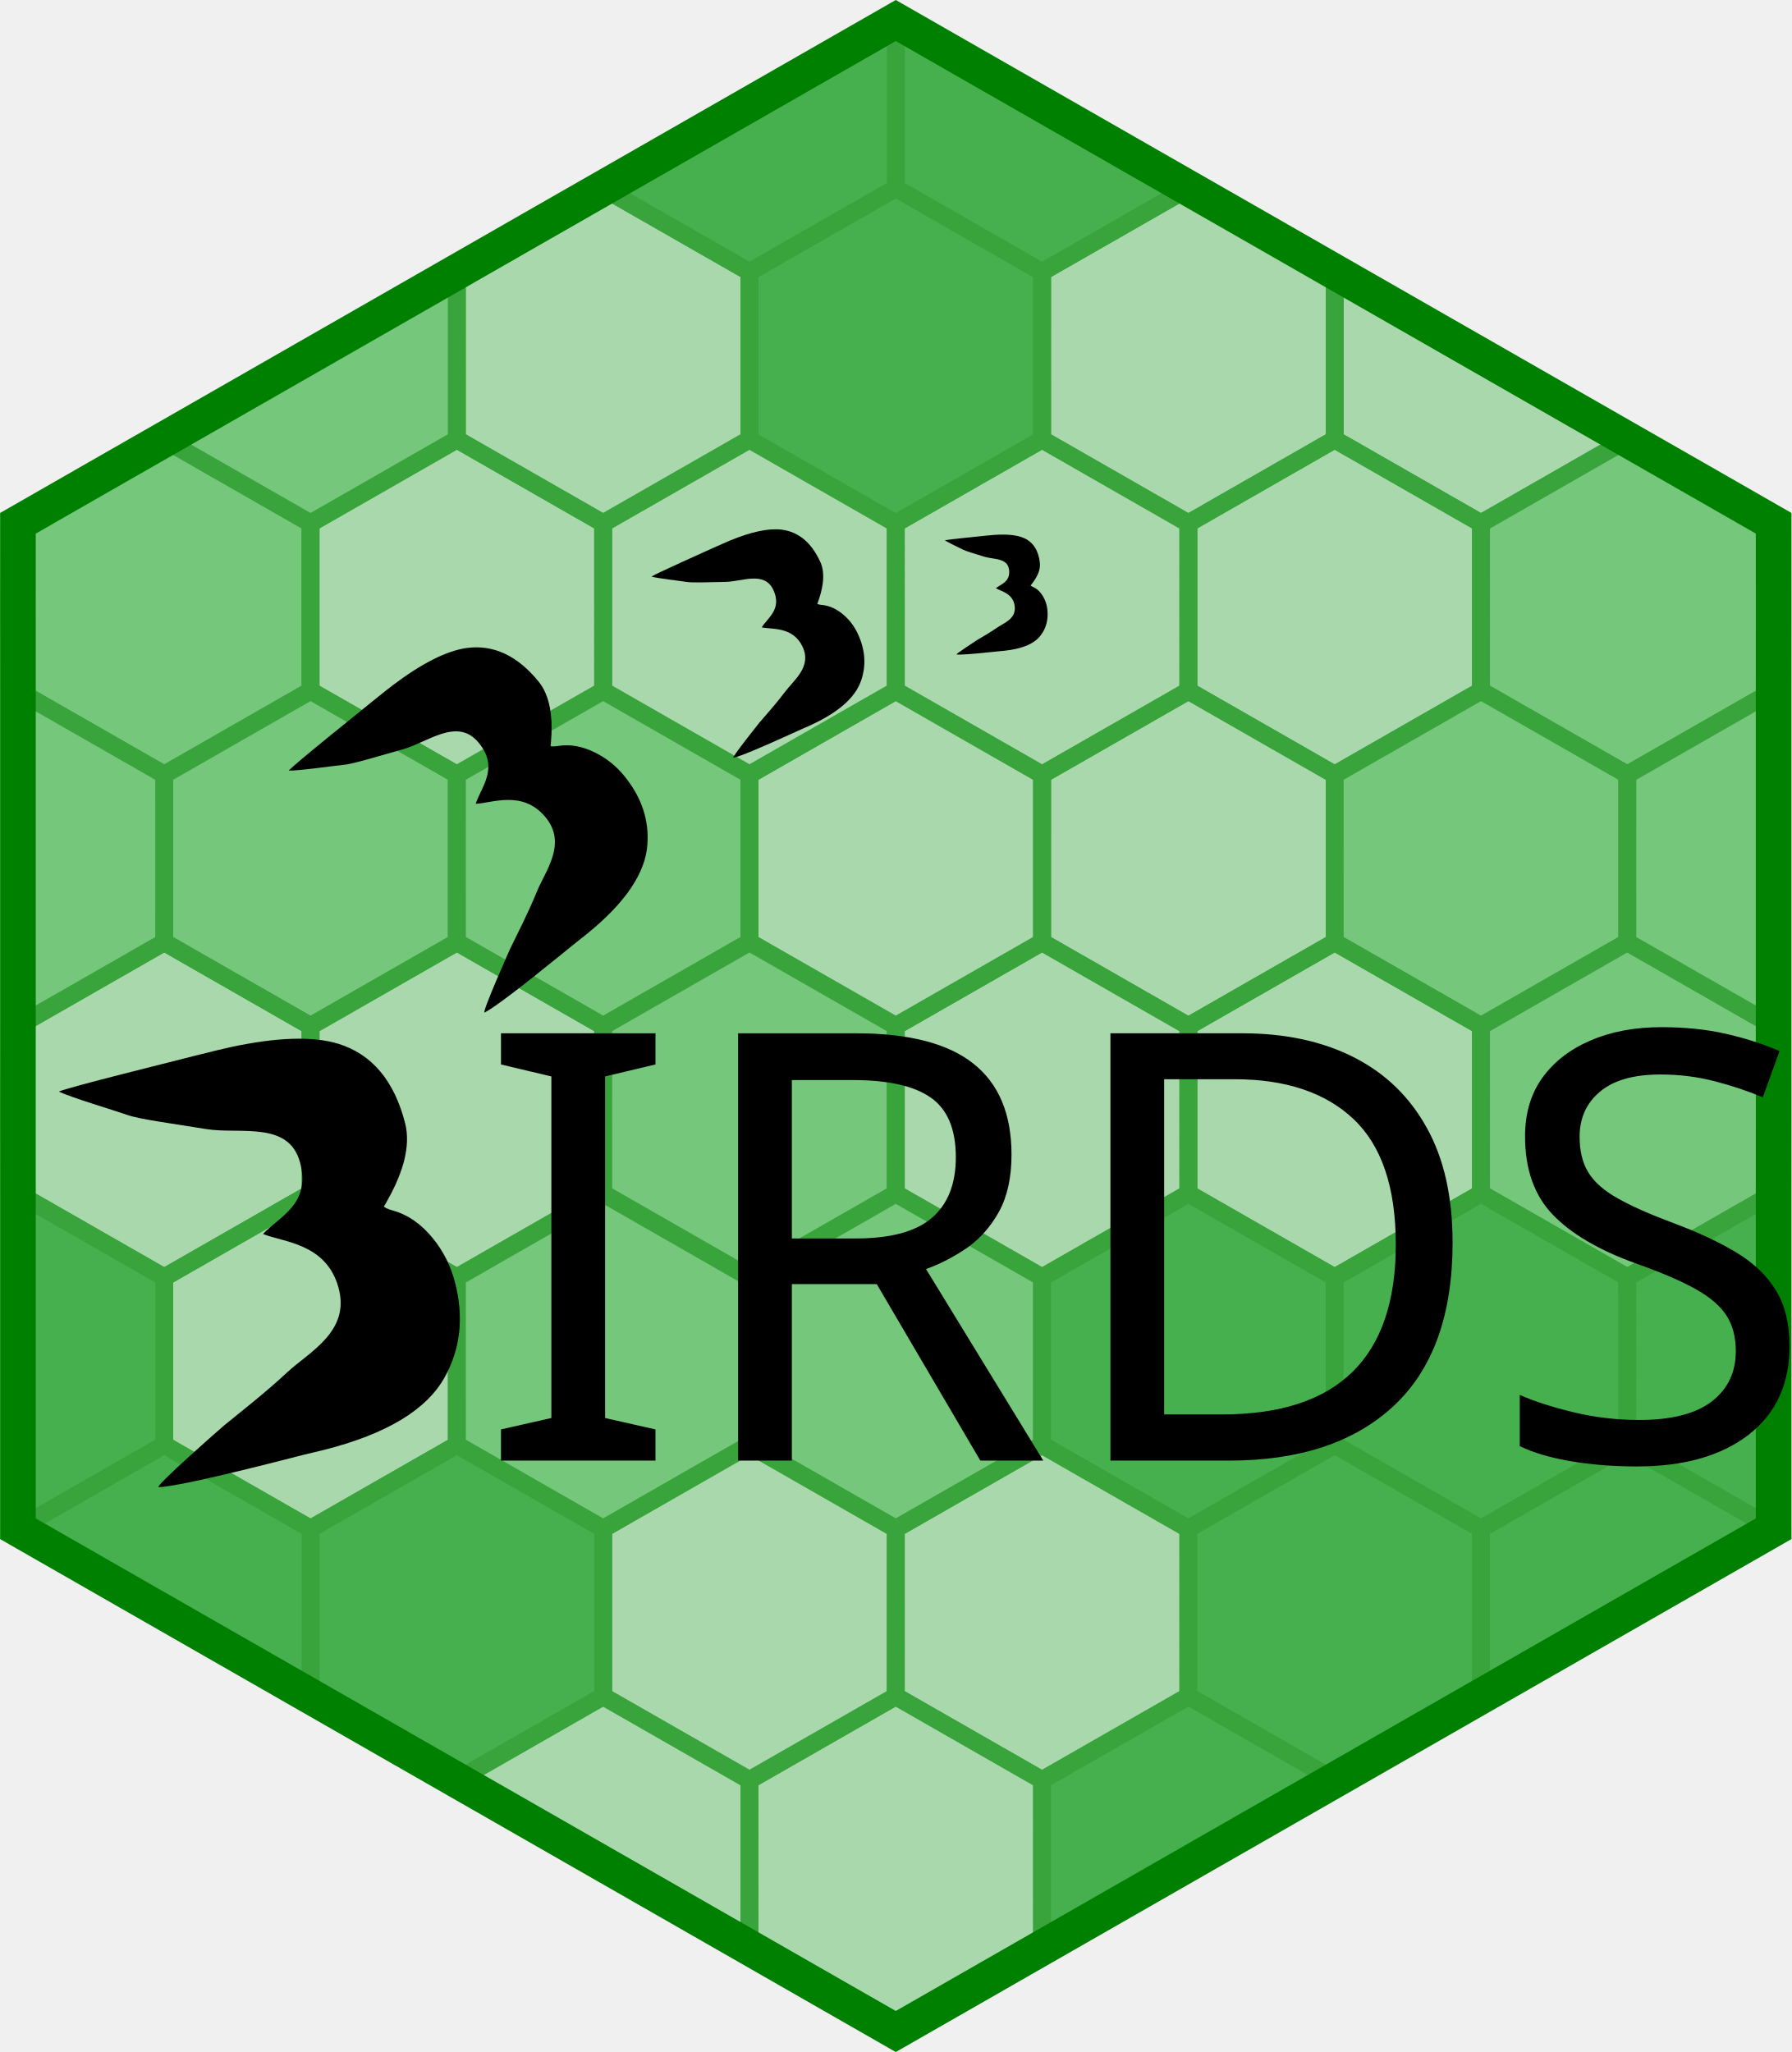
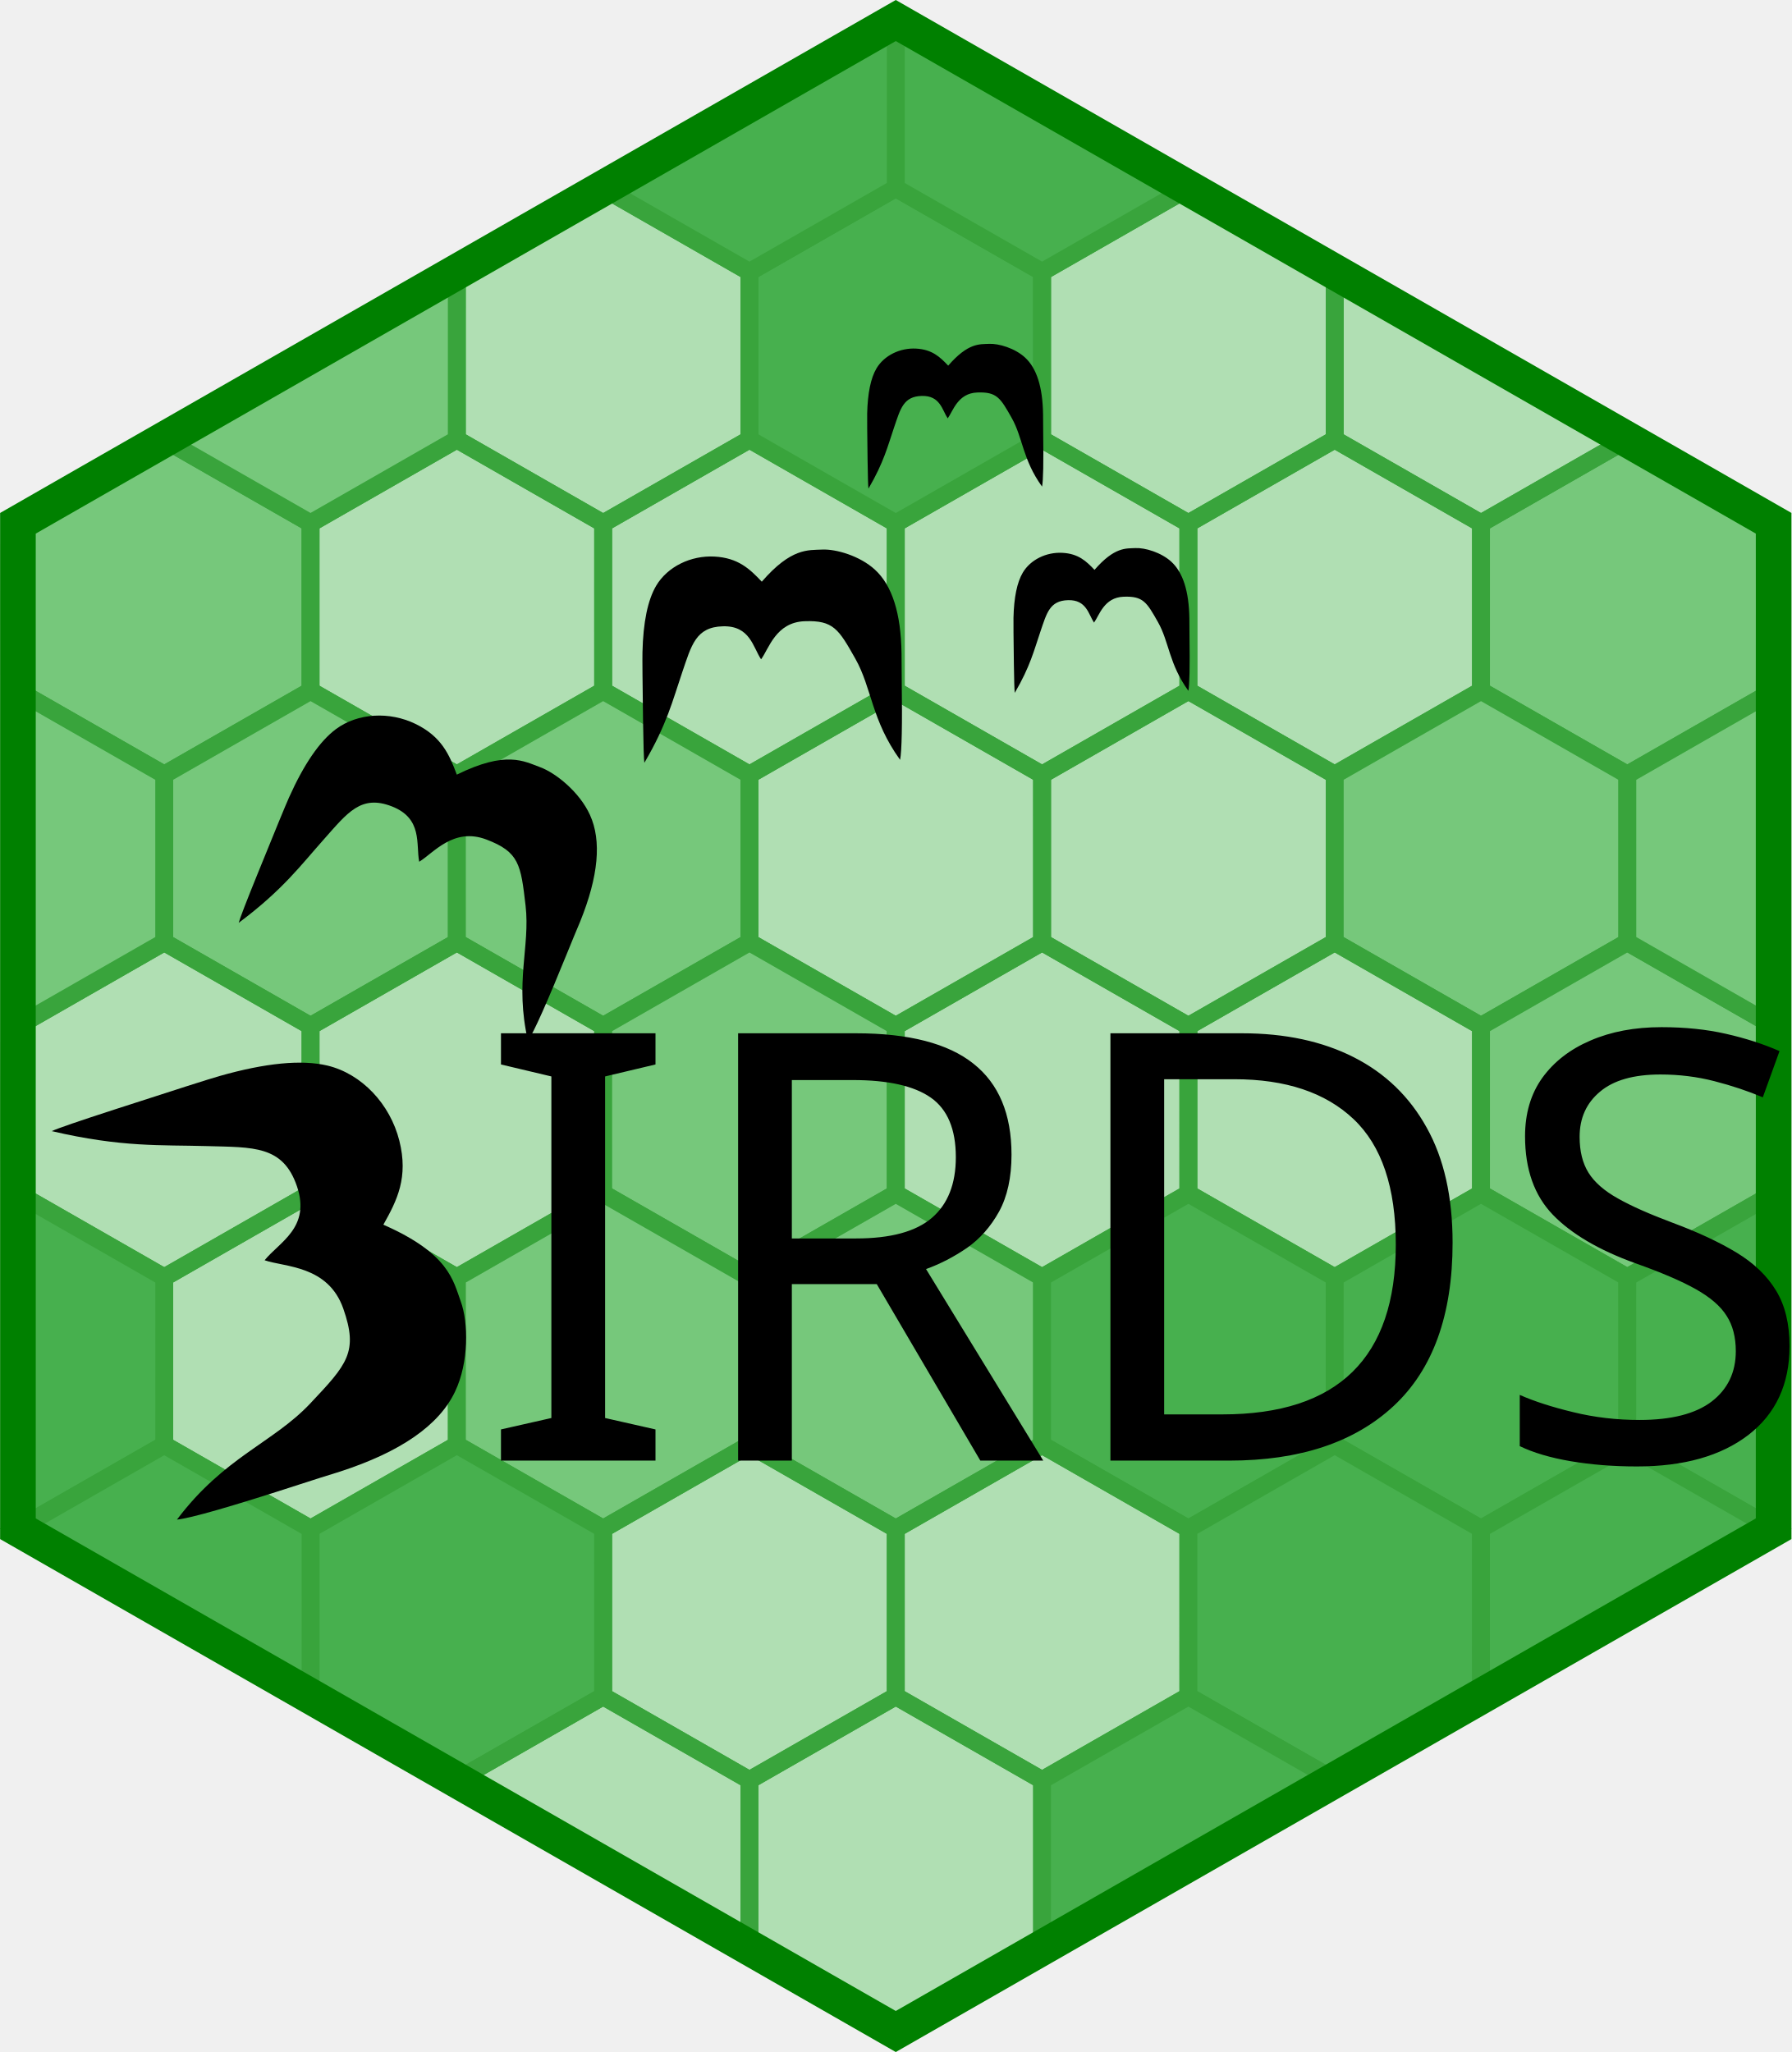
<svg xmlns="http://www.w3.org/2000/svg" width="100.544mm" height="115.174mm" viewBox="0 0 100.544 115.174" version="1.1" id="svg8">
  <defs id="defs2" />
  <g id="layer1" transform="translate(-44.54862,-54.70327)">
-     <g id="layer1-8" transform="translate(-19.31495,40.71181)">
+     <path id="path9314-2-85-9" d="m 94.821,55.856 -16.422,9.406 -4.106,2.35 -4.105,2.353 -16.422,9.406 -4.106,2.35 -4.105,2.353 -10e-4,4.703 10e-4,4.703 V 112.29 l -10e-4,4.703 10e-4,4.703 v 18.812 l 16.422,9.406 4.105,2.352 4.106,2.351 16.422,9.406 4.105,2.352 4.106,2.351 4.106,-2.351 4.105,-2.352 16.422,-9.406 4.106,-2.351 4.105,-2.352 16.422,-9.406 v -18.812 l 0.002,-4.703 -0.002,-4.703 V 93.479 l 0.002,-4.703 -0.002,-4.703 -4.105,-2.353 -4.106,-2.35 -16.422,-9.406 -4.105,-2.353 -4.106,-2.35 z" style="fill:#ffffff;fill-opacity:1;stroke:none;stroke-width:2;stroke-miterlimit:4;stroke-dasharray:none;stroke-dashoffset:0;stroke-opacity:1" />
+     <g id="layer1-8" transform="translate(-19.31496,40.71181)">
      <path style="fill:#6bc471;fill-opacity:0.834;stroke:#008000;stroke-width:6;stroke-miterlimit:4;stroke-dasharray:none;stroke-dashoffset:0;stroke-opacity:1" id="path9314-2" d="m 163.402,71.692 -14.159,24.538 -14.171,24.532 -28.331,0.007 -28.331,-0.007 L 64.239,96.23 50.08,71.692 64.239,47.153 78.41,22.622 l 28.331,-0.007 28.331,0.007 14.171,24.532 z" transform="matrix(0.1449149,-0.083,0.08366665,0.1437602,51.61388,46.61714)" />
      <path style="fill:none;fill-opacity:1;stroke:#008000;stroke-width:6;stroke-miterlimit:4;stroke-dasharray:none;stroke-dashoffset:0;stroke-opacity:1" id="path9314-2-1" d="m 163.402,71.692 -14.159,24.538 -14.171,24.532 -28.331,0.007 -28.331,-0.007 L 64.239,96.23 50.08,71.692 64.239,47.153 78.41,22.622 l 28.331,-0.007 28.331,0.007 14.171,24.532 z" transform="matrix(0.1449149,-0.083,0.08366665,0.1437602,68.03597,46.61714)" />
      <path style="fill:none;fill-opacity:1;stroke:#008000;stroke-width:6;stroke-miterlimit:4;stroke-dasharray:none;stroke-dashoffset:0;stroke-opacity:1" id="path9314-2-4" d="m 163.402,71.692 -14.159,24.538 -14.171,24.532 -28.331,0.007 -28.331,-0.007 L 64.239,96.23 50.08,71.692 64.239,47.153 78.41,22.622 l 28.331,-0.007 28.331,0.007 14.171,24.532 z" transform="matrix(0.1449149,-0.083,0.08366665,0.1437602,84.45805,46.61714)" />
      <path style="fill:none;fill-opacity:1;stroke:#008000;stroke-width:6;stroke-miterlimit:4;stroke-dasharray:none;stroke-dashoffset:0;stroke-opacity:1" id="path9314-2-0" d="m 163.402,71.692 -14.159,24.538 -14.171,24.532 -28.331,0.007 -28.331,-0.007 L 64.239,96.23 50.08,71.692 64.239,47.153 78.41,22.622 l 28.331,-0.007 28.331,0.007 14.171,24.532 z" transform="matrix(0.1449149,-0.083,0.08366665,0.1437602,100.8801,46.61714)" />
      <path style="fill:none;fill-opacity:1;stroke:#008000;stroke-width:6;stroke-miterlimit:4;stroke-dasharray:none;stroke-dashoffset:0;stroke-opacity:1" id="path9314-2-8" d="m 163.402,71.692 -14.159,24.538 -14.171,24.532 -28.331,0.007 -28.331,-0.007 L 64.239,96.23 50.08,71.692 64.239,47.153 78.41,22.622 l 28.331,-0.007 28.331,0.007 14.171,24.532 z" transform="matrix(0.1449149,-0.083,0.08366665,0.1437602,117.3022,46.61714)" />
      <path style="fill:#6bc471;fill-opacity:0.834;stroke:#008000;stroke-width:6;stroke-miterlimit:4;stroke-dasharray:none;stroke-dashoffset:0;stroke-opacity:1" id="path9314-2-7" d="m 163.402,71.692 -14.159,24.538 -14.171,24.532 -28.331,0.007 -28.331,-0.007 L 64.239,96.23 50.08,71.692 64.239,47.153 78.41,22.622 l 28.331,-0.007 28.331,0.007 14.171,24.532 z" transform="matrix(0.1449149,-0.083,0.08366665,0.1437602,133.7243,46.61714)" />
      <path style="fill:#6bc471;fill-opacity:0.834;stroke:#008000;stroke-width:6;stroke-miterlimit:4;stroke-dasharray:none;stroke-dashoffset:0;stroke-opacity:1" id="path9314-2-5" d="m 163.402,71.692 -14.159,24.538 -14.171,24.532 -28.331,0.007 -28.331,-0.007 L 64.239,96.23 50.08,71.692 64.239,47.153 78.41,22.622 l 28.331,-0.007 28.331,0.007 14.171,24.532 z" transform="matrix(0.1449149,-0.083,0.08366665,0.1437602,59.82493,60.72576)" />
      <path style="fill:#6bc471;fill-opacity:0.834;stroke:#008000;stroke-width:6;stroke-miterlimit:4;stroke-dasharray:none;stroke-dashoffset:0;stroke-opacity:1" id="path9314-2-1-3" d="m 163.402,71.692 -14.159,24.538 -14.171,24.532 -28.331,0.007 -28.331,-0.007 L 64.239,96.23 50.08,71.692 64.239,47.153 78.41,22.622 l 28.331,-0.007 28.331,0.007 14.171,24.532 z" transform="matrix(0.1449149,-0.083,0.08366665,0.1437602,76.24702,60.72576)" />
      <path style="fill:none;fill-opacity:1;stroke:#008000;stroke-width:6;stroke-miterlimit:4;stroke-dasharray:none;stroke-dashoffset:0;stroke-opacity:1" id="path9314-2-4-3" d="m 163.402,71.692 -14.159,24.538 -14.171,24.532 -28.331,0.007 -28.331,-0.007 L 64.239,96.23 50.08,71.692 64.239,47.153 78.41,22.622 l 28.331,-0.007 28.331,0.007 14.171,24.532 z" transform="matrix(0.1449149,-0.083,0.08366665,0.1437602,92.6691,60.72576)" />
      <path style="fill:none;fill-opacity:1;stroke:#008000;stroke-width:6;stroke-miterlimit:4;stroke-dasharray:none;stroke-dashoffset:0;stroke-opacity:1" id="path9314-2-0-9" d="m 163.402,71.692 -14.159,24.538 -14.171,24.532 -28.331,0.007 -28.331,-0.007 L 64.239,96.23 50.08,71.692 64.239,47.153 78.41,22.622 l 28.331,-0.007 28.331,0.007 14.171,24.532 z" transform="matrix(0.1449149,-0.083,0.08366665,0.1437602,109.0912,60.72576)" />
      <path style="fill:#6bc471;fill-opacity:0.834;stroke:#008000;stroke-width:6;stroke-miterlimit:4;stroke-dasharray:none;stroke-dashoffset:0;stroke-opacity:1" id="path9314-2-8-9" d="m 163.402,71.692 -14.159,24.538 -14.171,24.532 -28.331,0.007 -28.331,-0.007 L 64.239,96.23 50.08,71.692 64.239,47.153 78.41,22.622 l 28.331,-0.007 28.331,0.007 14.171,24.532 z" transform="matrix(0.1449149,-0.083,0.08366665,0.1437602,125.5133,60.72576)" />
      <path style="fill:none;fill-opacity:1;stroke:#008000;stroke-width:6;stroke-miterlimit:4;stroke-dasharray:none;stroke-dashoffset:0;stroke-opacity:1" id="path9314-2-9" d="m 163.402,71.692 -14.159,24.538 -14.171,24.532 -28.331,0.007 -28.331,-0.007 L 64.239,96.23 50.08,71.692 64.239,47.153 78.41,22.622 l 28.331,-0.007 28.331,0.007 14.171,24.532 z" transform="matrix(0.1449149,-0.083,0.08366665,0.1437602,51.61388,74.83439)" />
      <path style="fill:none;fill-opacity:1;stroke:#008000;stroke-width:6;stroke-miterlimit:4;stroke-dasharray:none;stroke-dashoffset:0;stroke-opacity:1" id="path9314-2-1-35" d="m 163.402,71.692 -14.159,24.538 -14.171,24.532 -28.331,0.007 -28.331,-0.007 L 64.239,96.23 50.08,71.692 64.239,47.153 78.41,22.622 l 28.331,-0.007 28.331,0.007 14.171,24.532 z" transform="matrix(0.1449149,-0.083,0.08366665,0.1437602,68.03596,74.83439)" />
      <path style="fill:#6bc471;fill-opacity:0.834;stroke:#008000;stroke-width:6;stroke-miterlimit:4;stroke-dasharray:none;stroke-dashoffset:0;stroke-opacity:1" id="path9314-2-4-6" d="m 163.402,71.692 -14.159,24.538 -14.171,24.532 -28.331,0.007 -28.331,-0.007 L 64.239,96.23 50.08,71.692 64.239,47.153 78.41,22.622 l 28.331,-0.007 28.331,0.007 14.171,24.532 z" transform="matrix(0.1449149,-0.083,0.08366665,0.1437602,84.45805,74.83439)" />
      <path style="fill:none;fill-opacity:1;stroke:#008000;stroke-width:6;stroke-miterlimit:4;stroke-dasharray:none;stroke-dashoffset:0;stroke-opacity:1" id="path9314-2-0-91" d="m 163.402,71.692 -14.159,24.538 -14.171,24.532 -28.331,0.007 -28.331,-0.007 L 64.239,96.23 50.08,71.692 64.239,47.153 78.41,22.622 l 28.331,-0.007 28.331,0.007 14.171,24.532 z" transform="matrix(0.1449149,-0.083,0.08366665,0.1437602,100.8801,74.83439)" />
      <path style="fill:none;fill-opacity:1;stroke:#008000;stroke-width:6;stroke-miterlimit:4;stroke-dasharray:none;stroke-dashoffset:0;stroke-opacity:1" id="path9314-2-8-6" d="m 163.402,71.692 -14.159,24.538 -14.171,24.532 -28.331,0.007 -28.331,-0.007 L 64.239,96.23 50.08,71.692 64.239,47.153 78.41,22.622 l 28.331,-0.007 28.331,0.007 14.171,24.532 z" transform="matrix(0.1449149,-0.083,0.08366665,0.1437602,117.3022,74.83439)" />
      <path style="fill:#6bc471;fill-opacity:0.834;stroke:#008000;stroke-width:6;stroke-miterlimit:4;stroke-dasharray:none;stroke-dashoffset:0;stroke-opacity:1" id="path9314-2-7-0" d="m 163.402,71.692 -14.159,24.538 -14.171,24.532 -28.331,0.007 -28.331,-0.007 L 64.239,96.23 50.08,71.692 64.239,47.153 78.41,22.622 l 28.331,-0.007 28.331,0.007 14.171,24.532 z" transform="matrix(0.1449149,-0.083,0.08366665,0.1437602,133.7243,74.83439)" />
      <path style="fill:none;fill-opacity:1;stroke:#008000;stroke-width:6;stroke-miterlimit:4;stroke-dasharray:none;stroke-dashoffset:0;stroke-opacity:1" id="path9314-2-46" d="m 163.402,71.692 -14.159,24.538 -14.171,24.532 -28.331,0.007 -28.331,-0.007 L 64.239,96.23 50.08,71.692 64.239,47.153 78.41,22.622 l 28.331,-0.007 28.331,0.007 14.171,24.532 z" transform="matrix(0.1449149,-0.083,0.08366665,0.1437602,59.82493,88.94301)" />
      <path style="fill:#6bc471;fill-opacity:0.834;stroke:#008000;stroke-width:6;stroke-miterlimit:4;stroke-dasharray:none;stroke-dashoffset:0;stroke-opacity:1" id="path9314-2-1-8" d="m 163.402,71.692 -14.159,24.538 -14.171,24.532 -28.331,0.007 -28.331,-0.007 L 64.239,96.23 50.08,71.692 64.239,47.153 78.41,22.622 l 28.331,-0.007 28.331,0.007 14.171,24.532 z" transform="matrix(0.1449149,-0.083,0.08366665,0.1437602,76.24701,88.94301)" />
      <path style="fill:#6bc471;fill-opacity:0.834;stroke:#008000;stroke-width:6;stroke-miterlimit:4;stroke-dasharray:none;stroke-dashoffset:0;stroke-opacity:1" id="path9314-2-4-1" d="m 163.402,71.692 -14.159,24.538 -14.171,24.532 -28.331,0.007 -28.331,-0.007 L 64.239,96.23 50.08,71.692 64.239,47.153 78.41,22.622 l 28.331,-0.007 28.331,0.007 14.171,24.532 z" transform="matrix(0.1449149,-0.083,0.08366665,0.1437602,92.6691,88.94301)" />
      <path style="fill:#1e9a26;fill-opacity:1;stroke:#008000;stroke-width:6;stroke-miterlimit:4;stroke-dasharray:none;stroke-dashoffset:0;stroke-opacity:1" id="path9314-2-0-2" d="m 163.402,71.692 -14.159,24.538 -14.171,24.532 -28.331,0.007 -28.331,-0.007 L 64.239,96.23 50.08,71.692 64.239,47.153 78.41,22.622 l 28.331,-0.007 28.331,0.007 14.171,24.532 z" transform="matrix(0.1449149,-0.083,0.08366665,0.1437602,109.0912,88.94301)" />
      <path style="fill:#1e9a26;fill-opacity:1;stroke:#008000;stroke-width:6;stroke-miterlimit:4;stroke-dasharray:none;stroke-dashoffset:0;stroke-opacity:1" id="path9314-2-8-67" d="m 163.402,71.692 -14.159,24.538 -14.171,24.532 -28.331,0.007 -28.331,-0.007 L 64.239,96.23 50.08,71.692 64.239,47.153 78.41,22.622 l 28.331,-0.007 28.331,0.007 14.171,24.532 z" transform="matrix(0.1449149,-0.083,0.08366665,0.1437602,125.5133,88.94301)" />
      <path style="fill:#1e9a26;fill-opacity:1;stroke:#008000;stroke-width:6;stroke-miterlimit:4;stroke-dasharray:none;stroke-dashoffset:0;stroke-opacity:1" id="path9314-2-1-7" d="m 163.402,71.692 -14.159,24.538 -14.171,24.532 -28.331,0.007 -28.331,-0.007 L 64.239,96.23 50.08,71.692 64.239,47.153 78.41,22.622 l 28.331,-0.007 28.331,0.007 14.171,24.532 z" transform="matrix(0.1449149,-0.083,0.08366665,0.1437602,68.03597,103.0516)" />
      <path style="fill:none;fill-opacity:1;stroke:#008000;stroke-width:6;stroke-miterlimit:4;stroke-dasharray:none;stroke-dashoffset:0;stroke-opacity:1" id="path9314-2-4-4" d="m 163.402,71.692 -14.159,24.538 -14.171,24.532 -28.331,0.007 -28.331,-0.007 L 64.239,96.23 50.08,71.692 64.239,47.153 78.41,22.622 l 28.331,-0.007 28.331,0.007 14.171,24.532 z" transform="matrix(0.1449149,-0.083,0.08366665,0.1437602,84.45806,103.0516)" />
      <path style="fill:none;fill-opacity:1;stroke:#008000;stroke-width:6;stroke-miterlimit:4;stroke-dasharray:none;stroke-dashoffset:0;stroke-opacity:1" id="path9314-2-0-6" d="m 163.402,71.692 -14.159,24.538 -14.171,24.532 -28.331,0.007 -28.331,-0.007 L 64.239,96.23 50.08,71.692 64.239,47.153 78.41,22.622 l 28.331,-0.007 28.331,0.007 14.171,24.532 z" transform="matrix(0.1449149,-0.083,0.08366665,0.1437602,100.8801,103.0516)" />
      <path style="fill:#1e9a26;fill-opacity:1;stroke:#008000;stroke-width:6;stroke-miterlimit:4;stroke-dasharray:none;stroke-dashoffset:0;stroke-opacity:1" id="path9314-2-8-3" d="m 163.402,71.692 -14.159,24.538 -14.171,24.532 -28.331,0.007 -28.331,-0.007 L 64.239,96.23 50.08,71.692 64.239,47.153 78.41,22.622 l 28.331,-0.007 28.331,0.007 14.171,24.532 z" transform="matrix(0.1449149,-0.083,0.08366665,0.1437602,117.3022,103.0516)" />
      <path style="fill:none;fill-opacity:1;stroke:#008000;stroke-width:6;stroke-miterlimit:4;stroke-dasharray:none;stroke-dashoffset:0;stroke-opacity:1" id="path9314-2-1-7-5" d="m 163.402,71.692 -14.159,24.538 -14.171,24.532 -28.331,0.007 -28.331,-0.007 L 64.239,96.23 50.08,71.692 64.239,47.153 78.41,22.622 l 28.331,-0.007 28.331,0.007 14.171,24.532 z" transform="matrix(0.1449149,-0.083,0.08366665,0.1437602,92.66911,117.1603)" />
      <path style="fill:#1e9a26;fill-opacity:1;stroke:#008000;stroke-width:6;stroke-miterlimit:4;stroke-dasharray:none;stroke-dashoffset:0;stroke-opacity:1" id="path9314-2-0-6-1" d="m 163.402,71.692 -14.159,24.538 -14.171,24.532 -28.331,0.007 -28.331,-0.007 L 64.239,96.23 50.08,71.692 64.239,47.153 78.41,22.622 l 28.331,-0.007 28.331,0.007 14.171,24.532 z" transform="matrix(0.1449149,-0.083,0.08366665,0.1437602,92.6691,32.50851)" />
      <path style="fill:none;fill-opacity:1;stroke:#008000;stroke-width:6;stroke-miterlimit:4;stroke-dasharray:none;stroke-dashoffset:0;stroke-opacity:1" id="path9314-2-8-3-3" d="m 163.402,71.692 -14.159,24.538 -14.171,24.532 -28.331,0.007 -28.331,-0.007 L 64.239,96.23 50.08,71.692 64.239,47.153 78.41,22.622 l 28.331,-0.007 28.331,0.007 14.171,24.532 z" transform="matrix(0.1449149,-0.083,0.08366665,0.1437602,109.0912,32.50851)" />
      <path style="fill:#1e9a26;fill-opacity:1;stroke:#008000;stroke-width:1;stroke-miterlimit:4;stroke-dasharray:none;stroke-dashoffset:0;stroke-opacity:1" d="m 130.558,24.55 -4.105,2.352 -4.106,2.35 -4.106,-2.35 -4.105,-2.352 -0.001,-4.703 0.001,-4.703 z" id="path9314-2-1-7-4" />
      <path style="fill:none;fill-opacity:1;stroke:#008000;stroke-width:6;stroke-miterlimit:4;stroke-dasharray:none;stroke-dashoffset:0;stroke-opacity:1" id="path9314-2-7-4-7" d="m 163.402,71.692 -14.159,24.538 -14.171,24.532 -28.331,0.007 -28.331,-0.007 L 64.239,96.23 50.08,71.692 64.239,47.153 78.41,22.622 l 28.331,-0.007 28.331,0.007 14.171,24.532 z" transform="matrix(0.1449149,-0.083,0.08366665,0.1437602,76.24702,32.50851)" />
      <path style="fill:#1e9a26;fill-opacity:1;stroke:#008000;stroke-width:1;stroke-miterlimit:4;stroke-dasharray:none;stroke-dashoffset:0;stroke-opacity:1" d="m 97.714,24.55 4.105,2.352 4.106,2.35 4.106,-2.35 4.105,-2.352 10e-4,-4.703 -10e-4,-4.703 z" id="path9314-2-1-7-4-8" />
      <path style="fill:none;fill-opacity:1;stroke:#008000;stroke-width:1;stroke-miterlimit:4;stroke-dasharray:none;stroke-dashoffset:0;stroke-opacity:1" d="m 155.191,38.658 -4.105,2.352 -4.106,2.35 -4.106,-2.35 -4.105,-2.352 -10e-4,-4.703 10e-4,-4.703 z" id="path9314-2-1-7-4-3" />
      <path style="fill:#6bc471;fill-opacity:0.834;stroke:#008000;stroke-width:1;stroke-miterlimit:4;stroke-dasharray:none;stroke-dashoffset:0;stroke-opacity:1" d="m 73.08,38.658 4.105,2.352 4.106,2.35 4.106,-2.35 4.105,-2.352 10e-4,-4.703 -10e-4,-4.703 z" id="path9314-2-1-7-4-8-3" />
      <path style="fill:#6bc471;fill-opacity:0.834;stroke:#008000;stroke-width:1;stroke-miterlimit:4;stroke-dasharray:none;stroke-dashoffset:0;stroke-opacity:1" d="m 73.08,57.47 0.001,4.703 -0.001,4.703 -4.105,2.352 -4.106,2.35 V 52.767 l 4.106,2.35 z" id="path9314-2-4-4-15-1" />
      <path style="fill:#1e9a26;fill-opacity:1;stroke:#008000;stroke-width:1;stroke-miterlimit:4;stroke-dasharray:none;stroke-dashoffset:0;stroke-opacity:1" d="m 73.08,85.687 0.001,4.703 -0.001,4.703 -4.105,2.352 -4.106,2.35 V 80.984 l 4.106,2.35 z" id="path9314-2-4-4-15-6" />
      <path style="fill:#6bc471;fill-opacity:0.834;stroke:#008000;stroke-width:1;stroke-miterlimit:4;stroke-dasharray:none;stroke-dashoffset:0;stroke-opacity:1" d="m 155.191,57.47 -10e-4,4.703 10e-4,4.703 4.105,2.352 4.106,2.35 v -18.811 l -4.106,2.35 z" id="path9314-2-4-4-15-4-8" />
      <path style="fill:#1e9a26;fill-opacity:1;stroke:#008000;stroke-width:1;stroke-miterlimit:4;stroke-dasharray:none;stroke-dashoffset:0;stroke-opacity:1" d="m 155.191,85.687 -10e-4,4.703 10e-4,4.703 4.105,2.352 4.106,2.35 v -18.811 l -4.106,2.35 z" id="path9314-2-4-4-15-4-5" />
      <path style="fill:#1e9a26;fill-opacity:1;stroke:#008000;stroke-width:1;stroke-miterlimit:4;stroke-dasharray:none;stroke-dashoffset:0;stroke-opacity:1" d="m 163.402,99.796 -4.105,-2.352 -4.106,-2.35 -4.106,2.35 -4.105,2.352 -10e-4,4.703 10e-4,4.703 z" id="path9314-2-1-7-4-8-5-3" />
      <path style="fill:#1e9a26;fill-opacity:1;stroke:#008000;stroke-width:1;stroke-miterlimit:4;stroke-dasharray:none;stroke-dashoffset:0;stroke-opacity:1" d="m 138.769,113.904 -4.105,-2.352 -4.106,-2.35 -4.106,2.35 -4.105,2.352 -0.001,4.703 0.001,4.703 z" id="path9314-2-1-7-4-8-5-3-2" />
      <path style="fill:#1e9a26;fill-opacity:1;stroke:#008000;stroke-width:1;stroke-miterlimit:4;stroke-dasharray:none;stroke-dashoffset:0;stroke-opacity:1" d="m 64.869,99.796 4.105,-2.352 4.106,-2.35 4.106,2.35 4.105,2.352 0.001,4.703 -0.001,4.703 z" id="path9314-2-1-7-4-8-5-8" />
      <path style="fill:none;fill-opacity:1;stroke:#008000;stroke-width:1;stroke-miterlimit:4;stroke-dasharray:none;stroke-dashoffset:0;stroke-opacity:1" d="m 89.503,113.904 4.105,-2.352 4.106,-2.35 4.106,2.35 4.105,2.352 0.001,4.703 -0.001,4.703 z" id="path9314-2-1-7-4-8-5-88" />
      <path style="fill:#6bc471;fill-opacity:0.533;stroke:#008000;stroke-width:2;stroke-miterlimit:4;stroke-dasharray:none;stroke-dashoffset:0;stroke-opacity:1" d="m 114.136,15.144 -16.422,9.406 -4.106,2.35 -4.105,2.353 -16.422,9.406 -4.106,2.35 -4.105,2.353 -10e-4,4.703 10e-4,4.703 v 18.811 l -10e-4,4.703 10e-4,4.703 v 18.812 l 16.422,9.406 4.105,2.352 4.106,2.351 16.422,9.406 4.105,2.352 4.106,2.351 4.106,-2.351 4.105,-2.352 16.422,-9.406 4.106,-2.351 4.105,-2.352 16.422,-9.406 V 80.984 l 0.002,-4.703 -0.002,-4.703 V 52.767 l 0.002,-4.703 -0.002,-4.703 -4.105,-2.353 -4.106,-2.35 -16.422,-9.406 -4.105,-2.353 -4.106,-2.35 z" id="path9314-2-85" />
    </g>
-     <g id="g1072">
-       <text xml:space="preserve" style="font-style:normal;font-weight:normal;font-size:20.994px;line-height:1.25;font-family:sans-serif;letter-spacing:0px;word-spacing:0px;fill:#000000;fill-opacity:1;stroke:none;stroke-width:0.525" x="71.319" y="136.684" id="text13482-7">
-         <tspan id="tspan13480-4" x="71.319" y="136.684" style="font-style:normal;font-variant:normal;font-weight:normal;font-stretch:normal;font-size:33.59px;font-family:'Berlin Sans FB Demi';-inkscape-font-specification:'Berlin Sans FB Demi';fill:#000000;stroke-width:0.525">IRDS</tspan>
-       </text>
-       <g transform="matrix(3.070671,-0.7827913,0.7827913,3.070671,-111.264,-53.73246)" id="text4793-5" style="font-style:normal;font-weight:normal;font-size:10.583px;line-height:125%;font-family:sans-serif;letter-spacing:0px;word-spacing:0px;fill:#000000;fill-opacity:1;stroke:none;stroke-width:0.265px;stroke-linecap:butt;stroke-linejoin:miter;stroke-opacity:1" aria-label="BIRDS">
-         <path id="path4813" style="font-style:normal;font-variant:normal;font-weight:normal;font-stretch:normal;font-family:'Berlin Sans FB Demi';-inkscape-font-specification:'Berlin Sans FB Demi';stroke-width:0.265px" d="m 38.307,67.635 c 0.344,-0.225 0.959,-0.297 0.949,-1.066 -0.01,-0.77 -0.913,-0.743 -1.465,-0.984 -0.552,-0.241 -1.096,-0.457 -1.291,-0.587 -0.195,-0.131 -0.902,-0.552 -1.073,-0.702 0.114,-0.014 0.513,-0.021 1.199,-0.021 1.099,0 1.741,0.003 1.928,0.01 0.847,0.031 1.473,0.169 1.876,0.413 0.534,0.327 0.801,0.88 0.801,1.659 0,0.203 -0.062,0.419 -0.186,0.646 -0.09,0.162 -0.207,0.324 -0.351,0.486 -0.127,0.141 -0.191,0.207 -0.191,0.196 0,0.024 0.045,0.062 0.134,0.114 0.241,0.138 0.431,0.357 0.568,0.656 0.124,0.269 0.186,0.555 0.186,0.858 l 2.8e-5,4.4e-5 c 0,0.634 -0.198,1.159 -0.594,1.576 -0.451,0.479 -1.244,0.718 -2.377,0.718 -0.086,0 -0.21,-0.002 -0.372,-0.005 h -0.367 c -1.271,0 -2.027,-0.026 -2.269,-0.078 -0.1,-0.021 1.386,-0.772 1.386,-0.772 0.3,-0.14 0.856,-0.383 1.319,-0.637 0.463,-0.254 1.271,-0.421 1.251,-1.236 -0.019,-0.815 -0.76,-1.018 -1.061,-1.245 z" />
-       </g>
-       <g transform="matrix(1.875295,-1.526058,1.526058,1.875295,-103.8067,31.44355)" id="text4793-5-7" style="font-style:normal;font-weight:normal;font-size:10.583px;line-height:125%;font-family:sans-serif;letter-spacing:0px;word-spacing:0px;fill:#000000;fill-opacity:1;stroke:none;stroke-width:0.265px;stroke-linecap:butt;stroke-linejoin:miter;stroke-opacity:1" aria-label="BIRDS">
-         <path id="path4813-8" style="font-style:normal;font-variant:normal;font-weight:normal;font-stretch:normal;font-family:'Berlin Sans FB Demi';-inkscape-font-specification:'Berlin Sans FB Demi';stroke-width:0.265px" d="m 38.307,67.635 c 0.344,-0.225 0.959,-0.297 0.949,-1.066 -0.01,-0.77 -0.913,-0.743 -1.465,-0.984 -0.552,-0.241 -1.096,-0.457 -1.291,-0.587 -0.195,-0.131 -0.902,-0.552 -1.073,-0.702 0.114,-0.014 0.513,-0.021 1.199,-0.021 1.099,0 1.741,0.003 1.928,0.01 0.847,0.031 1.473,0.169 1.876,0.413 0.534,0.327 0.801,0.88 0.801,1.659 0,0.203 -0.062,0.419 -0.186,0.646 -0.09,0.162 -0.207,0.324 -0.351,0.486 -0.127,0.141 -0.191,0.207 -0.191,0.196 0,0.024 0.045,0.062 0.134,0.114 0.241,0.138 0.431,0.357 0.568,0.656 0.124,0.269 0.186,0.555 0.186,0.858 l 2.8e-5,4.4e-5 c 0,0.634 -0.198,1.159 -0.594,1.576 -0.451,0.479 -1.244,0.718 -2.377,0.718 -0.086,0 -0.21,-0.002 -0.372,-0.005 h -0.367 c -1.271,0 -2.027,-0.026 -2.269,-0.078 -0.1,-0.021 1.386,-0.772 1.386,-0.772 0.3,-0.14 0.856,-0.383 1.319,-0.637 0.463,-0.254 1.271,-0.421 1.251,-1.236 -0.019,-0.815 -0.76,-1.018 -1.061,-1.245 z" />
-       </g>
-       <g transform="matrix(1.405988,-0.6395647,0.6395647,1.405988,-9.820998,19.32212)" id="text4793-5-7-9" style="font-style:normal;font-weight:normal;font-size:10.583px;line-height:125%;font-family:sans-serif;letter-spacing:0px;word-spacing:0px;fill:#000000;fill-opacity:1;stroke:none;stroke-width:0.265px;stroke-linecap:butt;stroke-linejoin:miter;stroke-opacity:1" aria-label="BIRDS">
-         <path id="path4813-8-8" style="font-style:normal;font-variant:normal;font-weight:normal;font-stretch:normal;font-family:'Berlin Sans FB Demi';-inkscape-font-specification:'Berlin Sans FB Demi';stroke-width:0.265px" d="m 38.307,67.635 c 0.344,-0.225 0.959,-0.297 0.949,-1.066 -0.01,-0.77 -0.913,-0.743 -1.465,-0.984 -0.552,-0.241 -1.096,-0.457 -1.291,-0.587 -0.195,-0.131 -0.902,-0.552 -1.073,-0.702 0.114,-0.014 0.513,-0.021 1.199,-0.021 1.099,0 1.741,0.003 1.928,0.01 0.847,0.031 1.473,0.169 1.876,0.413 0.534,0.327 0.801,0.88 0.801,1.659 0,0.203 -0.062,0.419 -0.186,0.646 -0.09,0.162 -0.207,0.324 -0.351,0.486 -0.127,0.141 -0.191,0.207 -0.191,0.196 0,0.024 0.045,0.062 0.134,0.114 0.241,0.138 0.431,0.357 0.568,0.656 0.124,0.269 0.186,0.555 0.186,0.858 l 2.8e-5,4.4e-5 c 0,0.634 -0.198,1.159 -0.594,1.576 -0.451,0.479 -1.244,0.718 -2.377,0.718 -0.086,0 -0.21,-0.002 -0.372,-0.005 h -0.367 c -1.271,0 -2.027,-0.026 -2.269,-0.078 -0.1,-0.021 1.386,-0.772 1.386,-0.772 0.3,-0.14 0.856,-0.383 1.319,-0.637 0.463,-0.254 1.271,-0.421 1.251,-1.236 -0.019,-0.815 -0.76,-1.018 -1.061,-1.245 z" />
-       </g>
-       <g transform="matrix(0.8865013,-0.09377734,0.09377734,0.8865013,60.13676,34.52759)" id="text4793-5-7-9-5" style="font-style:normal;font-weight:normal;font-size:10.583px;line-height:125%;font-family:sans-serif;letter-spacing:0px;word-spacing:0px;fill:#000000;fill-opacity:1;stroke:none;stroke-width:0.265px;stroke-linecap:butt;stroke-linejoin:miter;stroke-opacity:1" aria-label="BIRDS">
-         <path id="path4813-8-8-4" style="font-style:normal;font-variant:normal;font-weight:normal;font-stretch:normal;font-family:'Berlin Sans FB Demi';-inkscape-font-specification:'Berlin Sans FB Demi';stroke-width:0.265px" d="m 38.681,64.093 c 0.344,-0.225 0.959,-0.297 0.949,-1.066 -0.01,-0.77 -0.913,-0.743 -1.465,-0.984 -0.552,-0.241 -1.096,-0.457 -1.291,-0.587 -0.195,-0.131 -0.902,-0.552 -1.073,-0.702 0.114,-0.014 0.513,-0.021 1.199,-0.021 1.099,0 1.741,0.003 1.928,0.01 0.847,0.031 1.473,0.169 1.876,0.413 0.534,0.327 0.801,0.88 0.801,1.659 0,0.203 -0.062,0.419 -0.186,0.646 -0.09,0.162 -0.207,0.324 -0.351,0.486 -0.127,0.141 -0.191,0.207 -0.191,0.196 0,0.024 0.045,0.062 0.134,0.114 0.241,0.138 0.431,0.357 0.568,0.656 0.124,0.269 0.186,0.555 0.186,0.858 l 2.8e-5,4.4e-5 c 0,0.634 -0.198,1.159 -0.594,1.576 -0.451,0.479 -1.244,0.718 -2.377,0.718 -0.086,0 -0.21,-0.002 -0.372,-0.005 h -0.367 c -1.271,0 -2.027,-0.026 -2.269,-0.078 -0.1,-0.021 1.386,-0.772 1.386,-0.772 0.3,-0.14 0.856,-0.383 1.319,-0.637 0.463,-0.254 1.271,-0.421 1.251,-1.236 -0.019,-0.815 -0.76,-1.018 -1.061,-1.245 z" />
-       </g>
-     </g>
+     <text id="text13482-7" y="136.684" x="71.319" style="font-style:normal;font-weight:normal;font-size:20.994px;line-height:1.25;font-family:sans-serif;letter-spacing:0px;word-spacing:0px;fill:#000000;fill-opacity:1;stroke:none;stroke-width:0.525" xml:space="preserve">
+       <tspan style="font-style:normal;font-variant:normal;font-weight:normal;font-stretch:normal;font-size:33.59px;font-family:'Berlin Sans FB Demi';-inkscape-font-specification:'Berlin Sans FB Demi';fill:#000000;stroke-width:0.525" y="136.684" x="71.319" id="tspan13480-4">IRDS</tspan>
+     </text>
+     <path d="m 59.399,125.438 c 0.817,-1.013 2.6,-1.832 1.818,-4.142 -0.782,-2.31 -2.455,-2.191 -5.051,-2.265 -2.597,-0.074 -4.78,0.079 -8.714,-0.841 0.329,-0.153 1.527,-0.565 3.593,-1.235 3.312,-1.075 5.252,-1.694 5.82,-1.855 2.585,-0.736 4.604,-0.932 6.058,-0.589 1.93,0.464 3.519,2.161 4.037,4.216 0.518,2.055 -0.121,3.342 -0.897,4.716 3.694,1.622 3.918,3.138 4.345,4.309 0.427,1.171 0.465,3.416 -0.322,5.06 -0.892,1.885 -3.046,3.382 -6.462,4.491 -0.796,0.245 -1.401,0.437 -2.232,0.707 -3.832,1.244 -6.136,1.906 -6.913,1.986 2.659,-3.529 5.389,-4.302 7.473,-6.511 2.084,-2.209 2.718,-2.894 1.863,-5.331 -0.856,-2.437 -3.286,-2.325 -4.415,-2.715 z" style="font-style:normal;font-variant:normal;font-weight:normal;font-stretch:normal;font-size:10.583px;line-height:125%;font-family:'Berlin Sans FB Demi';-inkscape-font-specification:'Berlin Sans FB Demi';letter-spacing:0px;word-spacing:0px;fill:#000000;fill-opacity:1;stroke:none;stroke-width:0.838px;stroke-linecap:butt;stroke-linejoin:miter;stroke-opacity:1" id="path4813-2-5" />
+     <path d="m 68.075,103.07 c -0.191,-0.978 0.207,-2.426 -1.532,-3.105 -1.739,-0.679 -2.493,0.359 -3.815,1.844 -1.322,1.485 -2.308,2.84 -4.784,4.691 0.073,-0.268 0.421,-1.173 1.046,-2.714 1.001,-2.47 1.594,-3.911 1.779,-4.323 0.842,-1.877 1.721,-3.157 2.638,-3.84 1.222,-0.902 2.999,-0.998 4.458,-0.289 1.46,0.709 1.898,1.717 2.321,2.848 2.77,-1.366 3.768,-0.75 4.664,-0.423 0.896,0.326 2.23,1.41 2.806,2.68 0.665,1.451 0.481,3.45 -0.551,5.998 -0.248,0.587 -0.434,1.036 -0.685,1.656 -1.158,2.857 -1.905,4.534 -2.241,5.029 -0.758,-3.295 0.133,-5.276 -0.134,-7.584 -0.268,-2.309 -0.357,-3.018 -2.206,-3.717 -1.849,-0.699 -2.981,0.78 -3.765,1.25 z" style="font-style:normal;font-variant:normal;font-weight:normal;font-stretch:normal;font-size:10.583px;line-height:125%;font-family:'Berlin Sans FB Demi';-inkscape-font-specification:'Berlin Sans FB Demi';letter-spacing:0px;word-spacing:0px;fill:#000000;fill-opacity:1;stroke:none;stroke-width:0.642px;stroke-linecap:butt;stroke-linejoin:miter;stroke-opacity:1" id="path4813-2-2" />
+     <path d="m 87.263,91.711 c -0.455,-0.677 -0.615,-1.895 -2.142,-1.855 -1.528,0.04 -1.766,1.063 -2.292,2.603 -0.526,1.54 -0.838,2.876 -2.118,5.059 -0.03,-0.225 -0.055,-1.018 -0.074,-2.379 -0.03,-2.182 -0.041,-3.457 -0.032,-3.827 0.039,-1.683 0.295,-2.928 0.77,-3.735 0.635,-1.069 1.945,-1.706 3.271,-1.635 1.326,0.071 1.978,0.692 2.656,1.41 1.655,-1.911 2.604,-1.763 3.383,-1.802 0.78,-0.039 2.13,0.355 2.969,1.13 0.963,0.883 1.46,2.449 1.491,4.699 -5.91e-4,0.522 0.002,0.919 0.01,1.467 0.035,2.524 0.004,4.025 -0.092,4.505 -1.619,-2.245 -1.576,-4.022 -2.512,-5.678 -0.936,-1.656 -1.228,-2.163 -2.846,-2.102 -1.617,0.061 -2.001,1.536 -2.443,2.139 z" style="font-style:normal;font-variant:normal;font-weight:normal;font-stretch:normal;font-size:10.583px;line-height:125%;font-family:'Berlin Sans FB Demi';-inkscape-font-specification:'Berlin Sans FB Demi';letter-spacing:0px;word-spacing:0px;fill:#000000;fill-opacity:1;stroke:none;stroke-width:0.525px;stroke-linecap:butt;stroke-linejoin:miter;stroke-opacity:1" id="path4813-2-2-5" />
+     <path d="m 105.947,89.649 c -0.309,-0.46 -0.417,-1.287 -1.454,-1.26 -1.037,0.027 -1.199,0.722 -1.556,1.767 -0.357,1.046 -0.569,1.952 -1.438,3.435 -0.021,-0.153 -0.037,-0.691 -0.05,-1.615 -0.02,-1.481 -0.028,-2.347 -0.022,-2.598 0.026,-1.143 0.2,-1.988 0.523,-2.536 0.431,-0.726 1.32,-1.158 2.221,-1.11 0.9,0.048 1.343,0.47 1.803,0.957 1.124,-1.297 1.768,-1.197 2.297,-1.223 0.529,-0.026 1.446,0.241 2.015,0.767 0.654,0.599 0.991,1.663 1.012,3.19 -3.9e-4,0.354 10e-4,0.624 0.007,0.996 0.024,1.713 0.003,2.733 -0.063,3.059 -1.099,-1.524 -1.07,-2.731 -1.705,-3.855 -0.635,-1.125 -0.834,-1.469 -1.932,-1.427 -1.098,0.041 -1.358,1.043 -1.658,1.452 z" style="font-style:normal;font-variant:normal;font-weight:normal;font-stretch:normal;font-size:10.583px;line-height:125%;font-family:'Berlin Sans FB Demi';-inkscape-font-specification:'Berlin Sans FB Demi';letter-spacing:0px;word-spacing:0px;fill:#000000;fill-opacity:1;stroke:none;stroke-width:0.357px;stroke-linecap:butt;stroke-linejoin:miter;stroke-opacity:1" id="path4813-2-2-5-3" />
+     <path d="m 97.736,78.186 c -0.309,-0.46 -0.417,-1.287 -1.454,-1.26 -1.037,0.027 -1.199,0.722 -1.556,1.767 -0.357,1.046 -0.569,1.952 -1.438,3.435 -0.021,-0.153 -0.037,-0.691 -0.05,-1.615 -0.02,-1.481 -0.028,-2.347 -0.022,-2.598 0.026,-1.143 0.2,-1.988 0.523,-2.536 0.431,-0.726 1.32,-1.158 2.221,-1.11 0.9,0.048 1.343,0.47 1.803,0.957 1.124,-1.297 1.768,-1.197 2.297,-1.223 0.529,-0.026 1.446,0.241 2.015,0.767 0.654,0.599 0.991,1.663 1.012,3.19 -4e-4,0.354 10e-4,0.624 0.007,0.996 0.024,1.713 0.003,2.733 -0.063,3.059 -1.099,-1.524 -1.07,-2.731 -1.705,-3.855 -0.635,-1.125 -0.834,-1.469 -1.932,-1.427 -1.098,0.041 -1.358,1.043 -1.658,1.452 z" style="font-style:normal;font-variant:normal;font-weight:normal;font-stretch:normal;font-size:10.583px;line-height:125%;font-family:'Berlin Sans FB Demi';-inkscape-font-specification:'Berlin Sans FB Demi';letter-spacing:0px;word-spacing:0px;fill:#000000;fill-opacity:1;stroke:none;stroke-width:0.357px;stroke-linecap:butt;stroke-linejoin:miter;stroke-opacity:1" id="path4813-2-2-5-3-9" />
  </g>
</svg>
